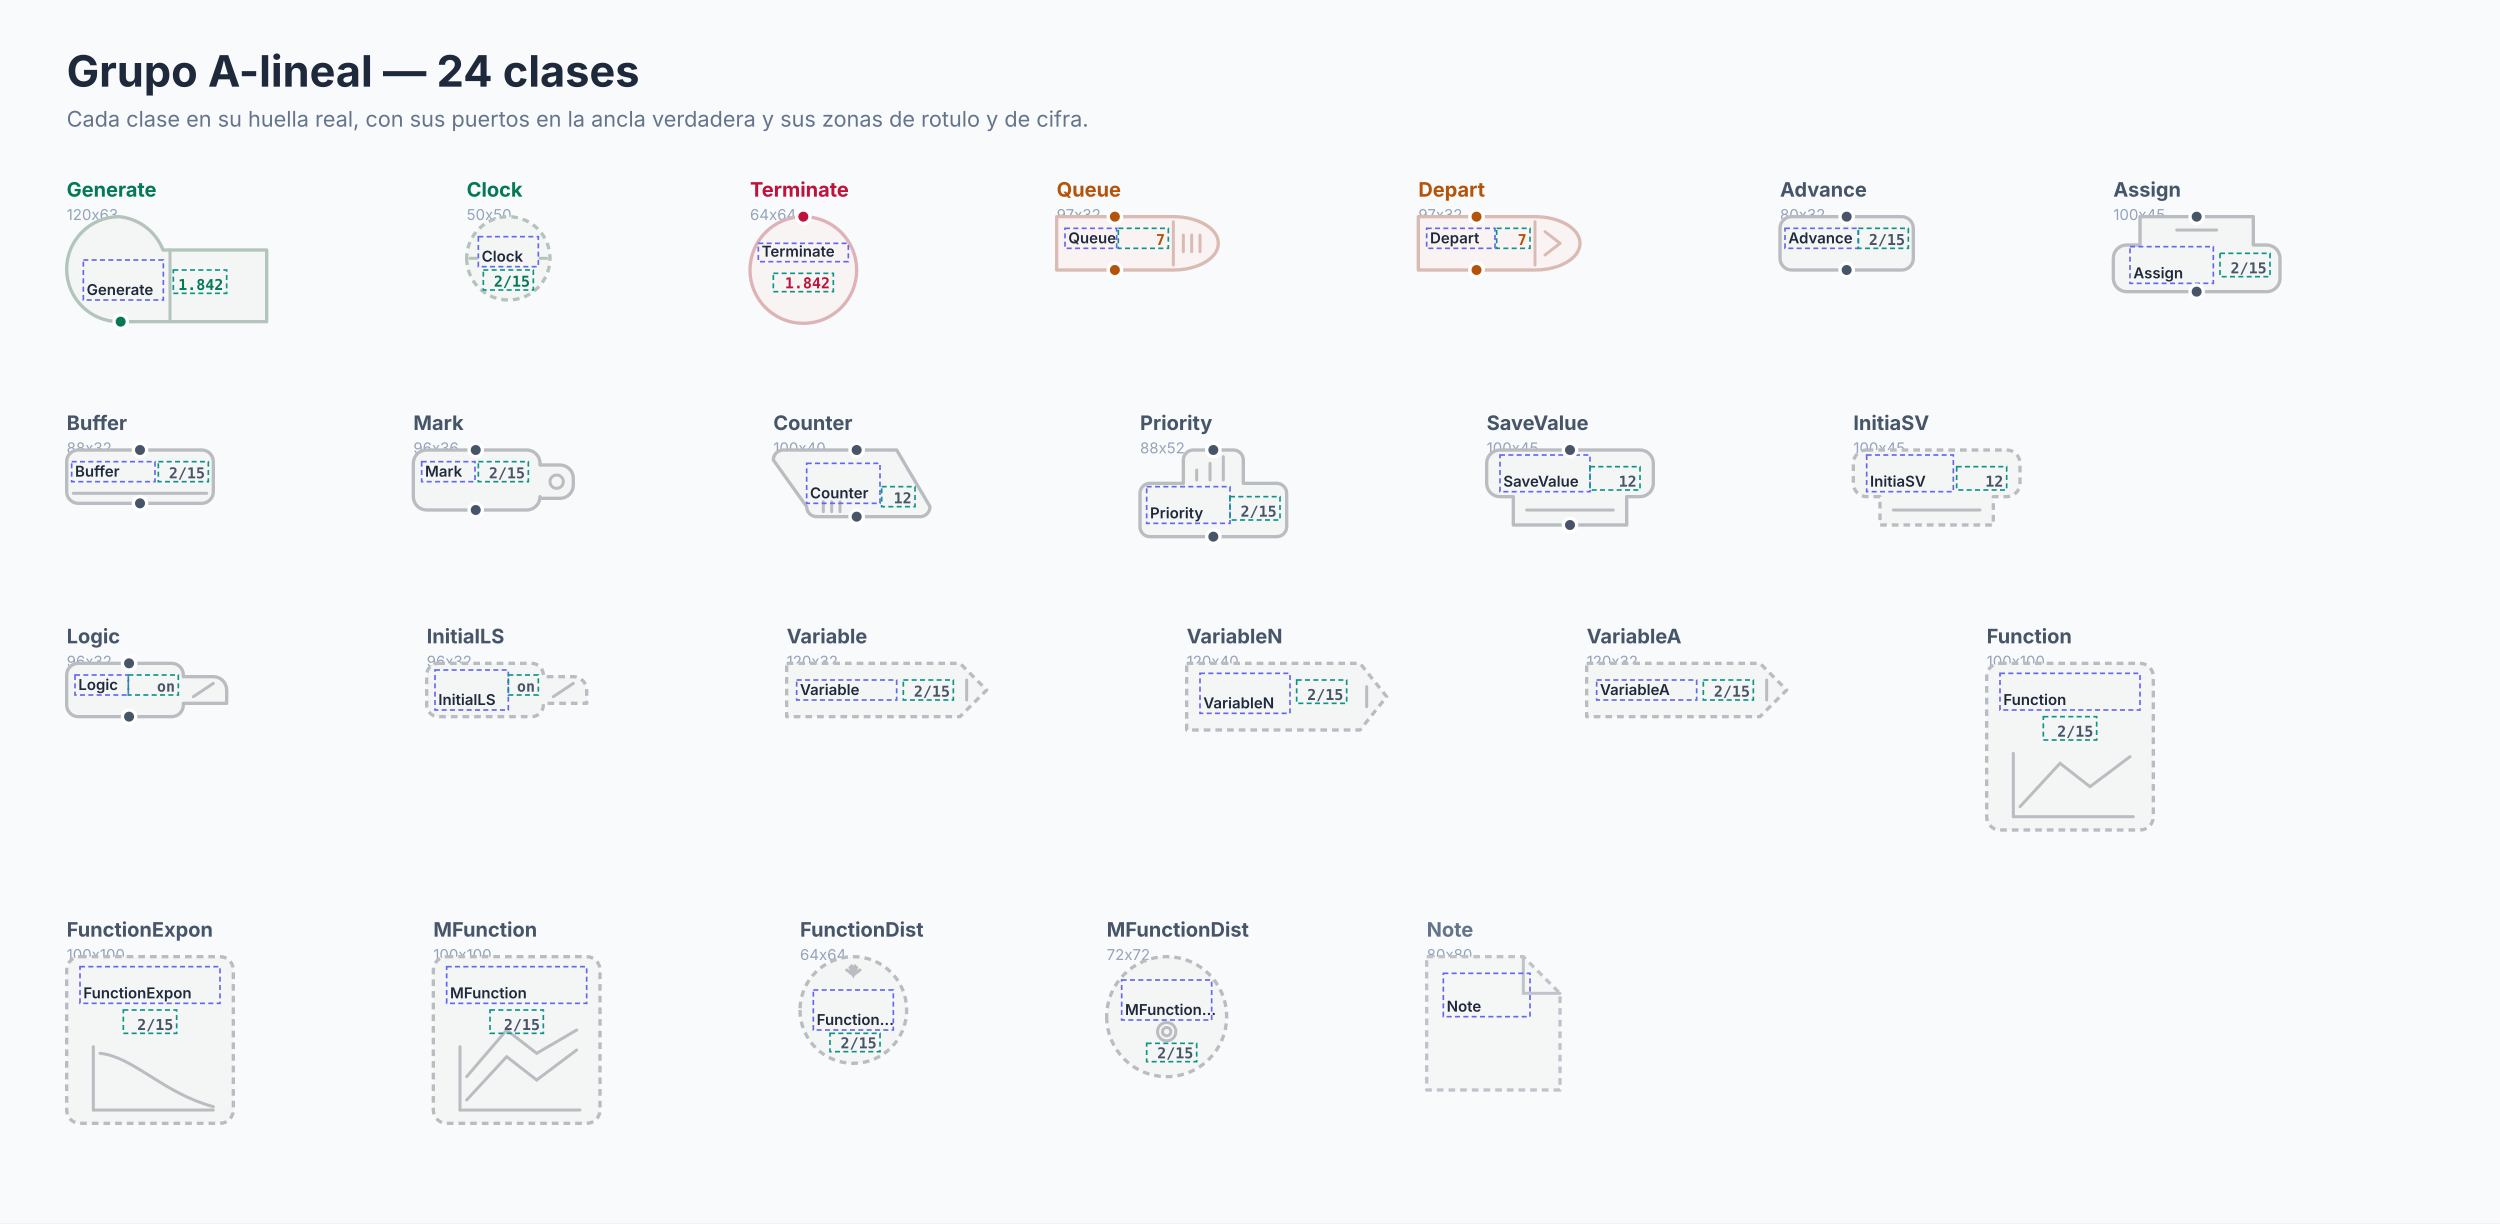
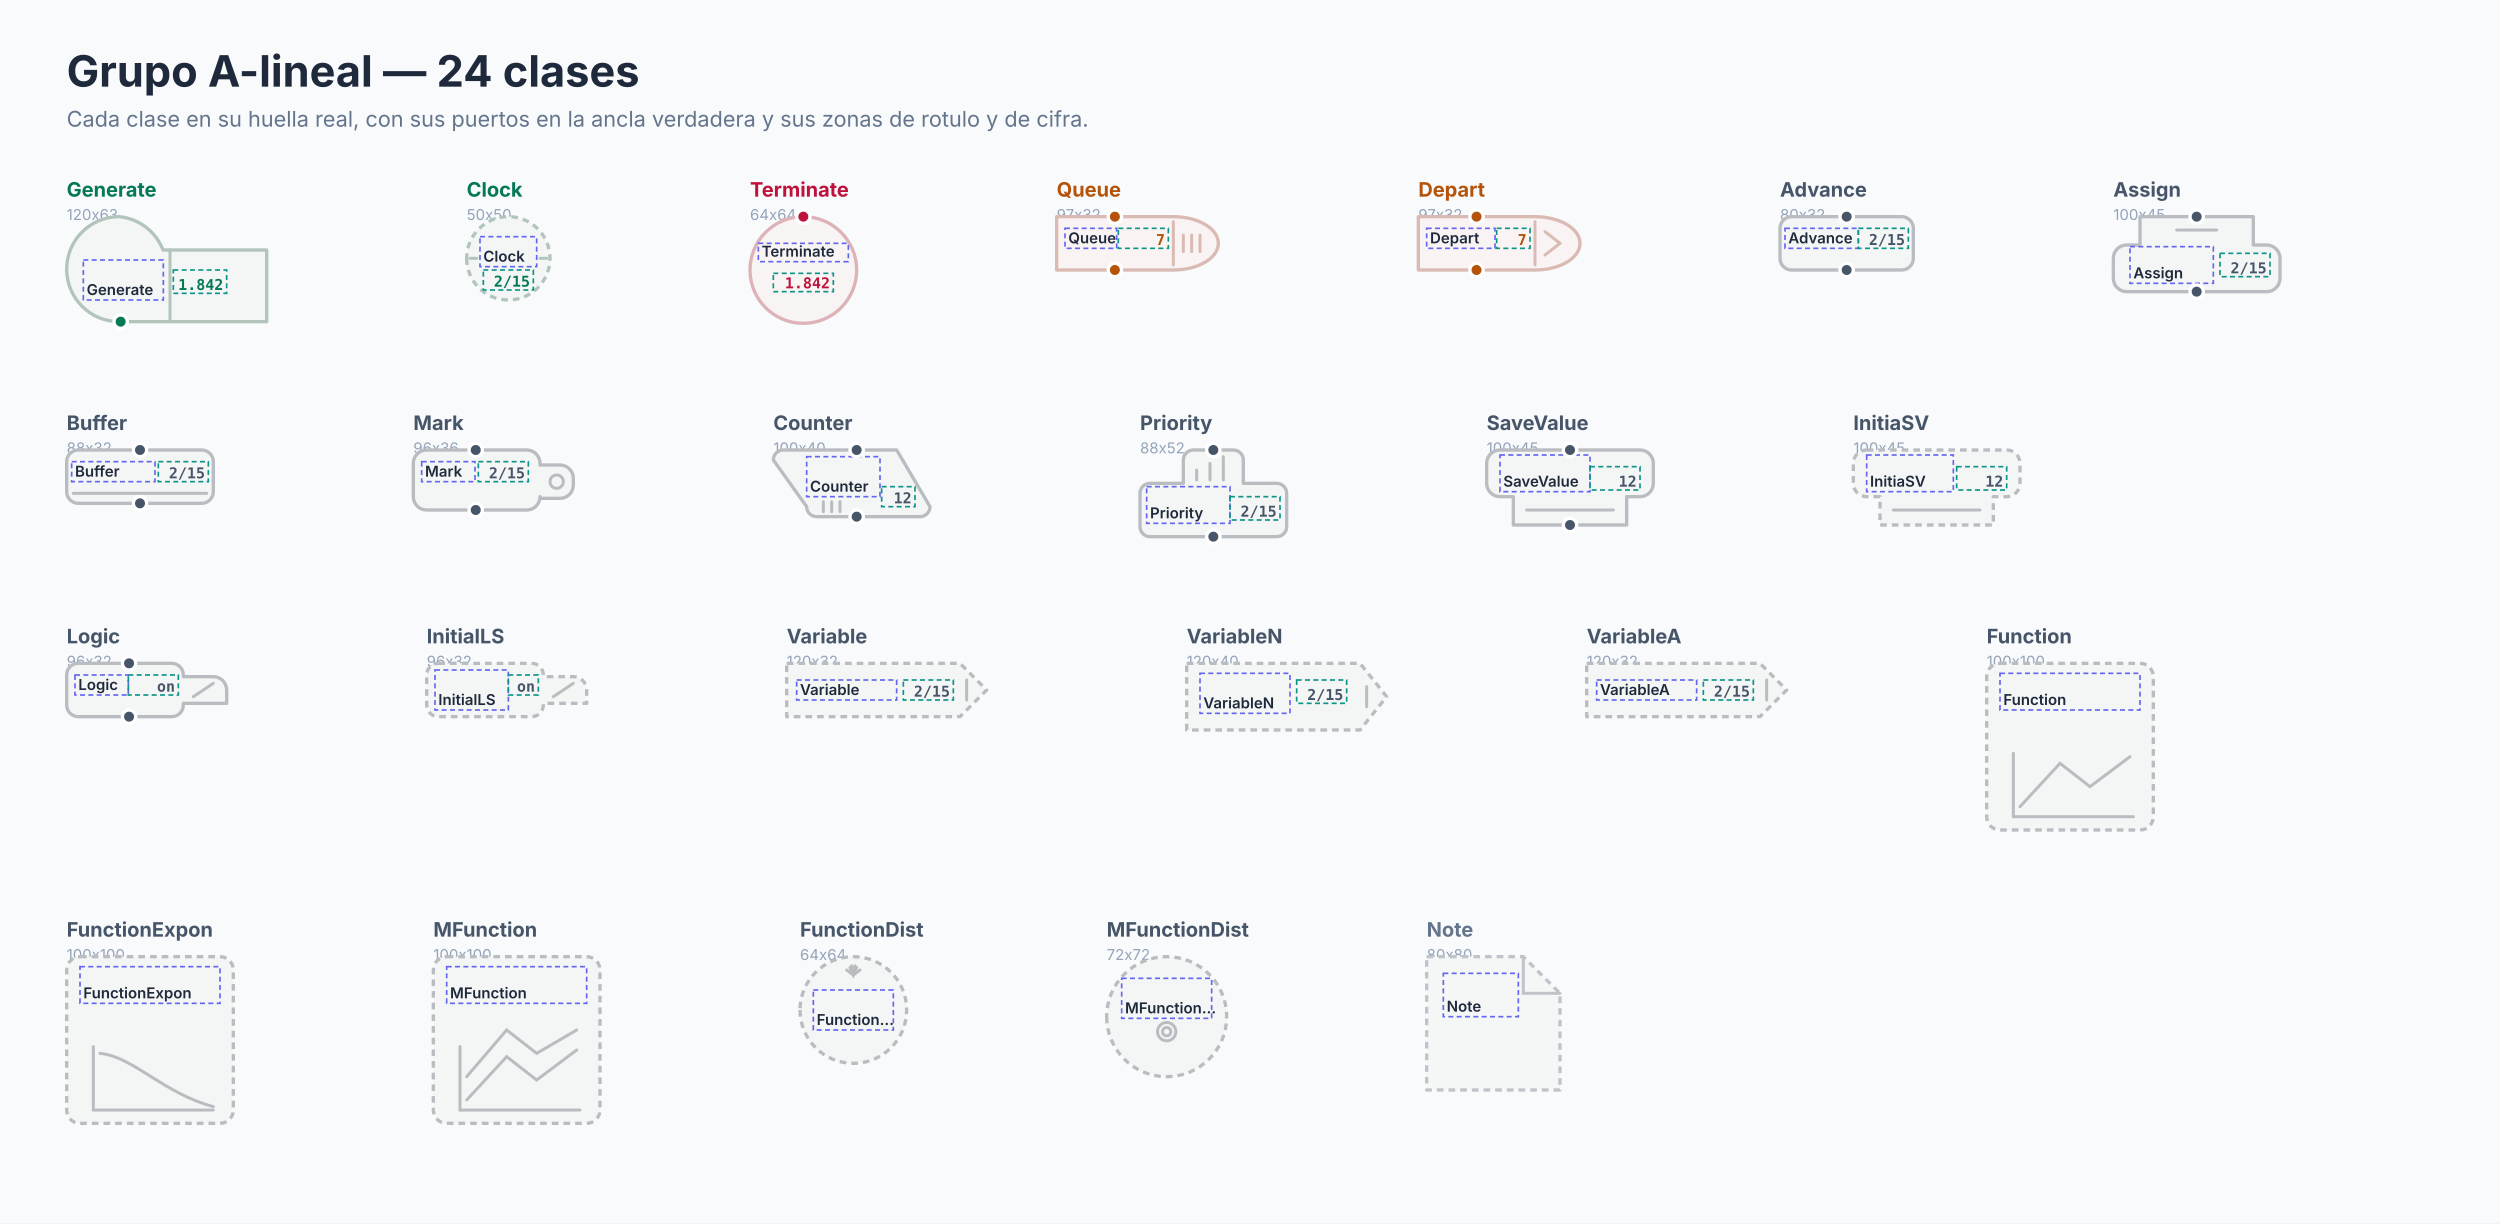
<svg xmlns="http://www.w3.org/2000/svg" width="1500" height="734" viewBox="0 0 1500 734">
  <rect width="100%" height="100%" fill="#F8FAFC" />
  <text x="40" y="52" font-family="Inter,sans-serif" font-size="26" font-weight="700" fill="#1E293B">Grupo A-lineal — 24 clases</text>
  <text x="40" y="76" font-family="Inter,sans-serif" font-size="13" fill="#64748B">Cada clase en su huella real, con sus puertos en la ancla verdadera y sus zonas de rotulo y de cifra.</text>
  <g transform="translate(40,130)">
    <text x="0" y="-12" font-family="Inter,sans-serif" font-size="12" font-weight="700" fill="#047857">Generate</text>
    <text x="0" y="2" font-family="Inter,sans-serif" font-size="9" fill="#94A3B8">120x63</text>
    <path d="M 31.5 0 A 31.5 31.5 0 0 1 57.83 20 L 120 20 L 120 63 L 31.5 63 A 31.5 31.5 0 0 1 31.5 0 Z" fill="#f3f6f5" stroke="#b3c4bc" stroke-width="2" stroke-linejoin="round" />
    <path d="M 62 20 L 62 63" fill="none" stroke="#b3c4bc" stroke-width="1.8" stroke-linecap="round" />
    <rect x="10.0" y="26.0" width="48.0" height="24.0" fill="none" stroke="#6366F1" stroke-width="1" stroke-dasharray="3 2" />
    <text x="12.0" y="47.0" font-family="Inter,sans-serif" font-size="9" font-weight="600" fill="#1E293B">Generate</text>
    <rect x="64.0" y="32.0" width="32.0" height="14.0" fill="none" stroke="#0D9488" stroke-width="1" stroke-dasharray="3 2" />
    <text x="94.0" y="44.0" text-anchor="end" font-family="monospace" font-size="9" font-weight="700" fill="#047857">1.842</text>
    <circle cx="32.4" cy="63.0" r="4" fill="#047857" stroke="#FFFFFF" stroke-width="2" />
  </g>
  <g transform="translate(280,130)">
    <text x="0" y="-12" font-family="Inter,sans-serif" font-size="12" font-weight="700" fill="#047857">Clock</text>
    <text x="0" y="2" font-family="Inter,sans-serif" font-size="9" fill="#94A3B8">50x50</text>
    <path d="M 0 25 A 25 25 0 1 0 50 25 A 25 25 0 1 0 0 25 Z" fill="#f3f6f5" stroke="#b3c4bc" stroke-width="2" stroke-linejoin="round" stroke-dasharray="4 3" />
    <path d="M 2 25 L 6 25" fill="none" stroke="#b3c4bc" stroke-width="1.8" stroke-linecap="round" />
    <path d="M 44 25 L 48 25" fill="none" stroke="#b3c4bc" stroke-width="1.8" stroke-linecap="round" />
-     <rect x="7.0" y="12.0" width="36.0" height="18.0" fill="none" stroke="#6366F1" stroke-width="1" stroke-dasharray="3 2" />
-     <text x="9.0" y="27.0" font-family="Inter,sans-serif" font-size="9" font-weight="600" fill="#1E293B">Clock</text>
+     <rect x="8.0" y="12.0" width="34.0" height="18.0" fill="none" stroke="#6366F1" stroke-width="1" stroke-dasharray="3 2" />
+     <text x="10.0" y="27.0" font-family="Inter,sans-serif" font-size="9" font-weight="600" fill="#1E293B">Clock</text>
    <rect x="10.0" y="32.0" width="30.0" height="12.0" fill="none" stroke="#0D9488" stroke-width="1" stroke-dasharray="3 2" />
    <text x="38.0" y="42.0" text-anchor="end" font-family="monospace" font-size="9" font-weight="700" fill="#047857">2/15</text>
  </g>
  <g transform="translate(450,130)">
    <text x="0" y="-12" font-family="Inter,sans-serif" font-size="12" font-weight="700" fill="#be123c">Terminate</text>
    <text x="0" y="2" font-family="Inter,sans-serif" font-size="9" fill="#94A3B8">64x64</text>
    <path d="M32 0 A32 32 0 1 1 32 64 A32 32 0 1 1 32 0 Z" fill="#f9f4f4" stroke="#deb3b7" stroke-width="2" stroke-linejoin="round" />
    <rect x="5.0" y="16.0" width="54.0" height="11.0" fill="none" stroke="#6366F1" stroke-width="1" stroke-dasharray="3 2" />
    <text x="7.0" y="24.0" font-family="Inter,sans-serif" font-size="9" font-weight="600" fill="#1E293B">Terminate</text>
    <rect x="14.0" y="34.0" width="36.0" height="11.0" fill="none" stroke="#0D9488" stroke-width="1" stroke-dasharray="3 2" />
    <text x="48.0" y="43.0" text-anchor="end" font-family="monospace" font-size="9" font-weight="700" fill="#be123c">1.842</text>
    <circle cx="32.0" cy="0.0" r="4" fill="#be123c" stroke="#FFFFFF" stroke-width="2" />
  </g>
  <g transform="translate(634,130)">
    <text x="0" y="-12" font-family="Inter,sans-serif" font-size="12" font-weight="700" fill="#b45309">Queue</text>
    <text x="0" y="2" font-family="Inter,sans-serif" font-size="9" fill="#94A3B8">97x32</text>
    <path d="M 0 0 H 70 A 27 16 0 0 1 70 32 L 0 32 Z" fill="#f9f4f3" stroke="#dabbb3" stroke-width="2" stroke-linejoin="round" />
    <path d="M 70 3 L 70 29" fill="none" stroke="#dabbb3" stroke-width="1.8" stroke-linecap="round" />
    <path d="M 76 11 L 76 21" fill="none" stroke="#dabbb3" stroke-width="1.8" stroke-linecap="round" />
    <path d="M 81 11 L 81 21" fill="none" stroke="#dabbb3" stroke-width="1.8" stroke-linecap="round" />
    <path d="M 86 11 L 86 21" fill="none" stroke="#dabbb3" stroke-width="1.8" stroke-linecap="round" />
    <rect x="5.0" y="7.0" width="31.0" height="12.0" fill="none" stroke="#6366F1" stroke-width="1" stroke-dasharray="3 2" />
    <text x="7.0" y="16.0" font-family="Inter,sans-serif" font-size="9" font-weight="600" fill="#1E293B">Queue</text>
    <rect x="37.0" y="7.0" width="30.0" height="12.0" fill="none" stroke="#0D9488" stroke-width="1" stroke-dasharray="3 2" />
    <text x="65.0" y="17.0" text-anchor="end" font-family="monospace" font-size="9" font-weight="700" fill="#b45309">7</text>
    <circle cx="34.92" cy="0.0" r="4" fill="#b45309" stroke="#FFFFFF" stroke-width="2" />
    <circle cx="34.92" cy="32.0" r="4" fill="#b45309" stroke="#FFFFFF" stroke-width="2" />
  </g>
  <g transform="translate(851,130)">
    <text x="0" y="-12" font-family="Inter,sans-serif" font-size="12" font-weight="700" fill="#b45309">Depart</text>
    <text x="0" y="2" font-family="Inter,sans-serif" font-size="9" fill="#94A3B8">97x32</text>
    <path d="M 0 0 H 70 A 27 16 0 0 1 70 32 L 0 32 Z" fill="#f9f4f3" stroke="#dabbb3" stroke-width="2" stroke-linejoin="round" />
    <path d="M 70 3 L 70 29" fill="none" stroke="#dabbb3" stroke-width="1.8" stroke-linecap="round" />
    <path d="M 76 9 L 85 16" fill="none" stroke="#dabbb3" stroke-width="1.8" stroke-linecap="round" />
    <path d="M 76 23 L 85 16" fill="none" stroke="#dabbb3" stroke-width="1.8" stroke-linecap="round" />
    <rect x="5.0" y="7.0" width="41.0" height="12.0" fill="none" stroke="#6366F1" stroke-width="1" stroke-dasharray="3 2" />
    <text x="7.0" y="16.0" font-family="Inter,sans-serif" font-size="9" font-weight="600" fill="#1E293B">Depart</text>
    <rect x="47.0" y="7.0" width="20.0" height="12.0" fill="none" stroke="#0D9488" stroke-width="1" stroke-dasharray="3 2" />
    <text x="65.0" y="17.0" text-anchor="end" font-family="monospace" font-size="9" font-weight="700" fill="#b45309">7</text>
    <circle cx="34.92" cy="0.0" r="4" fill="#b45309" stroke="#FFFFFF" stroke-width="2" />
    <circle cx="34.92" cy="32.0" r="4" fill="#b45309" stroke="#FFFFFF" stroke-width="2" />
  </g>
  <g transform="translate(1068,130)">
    <text x="0" y="-12" font-family="Inter,sans-serif" font-size="12" font-weight="700" fill="#475569">Advance</text>
    <text x="0" y="2" font-family="Inter,sans-serif" font-size="9" fill="#94A3B8">80x32</text>
    <path d="M 7 0 H 73 A 7 7 0 0 1 80 7 V 25 A 7 7 0 0 1 73 32 H 7 A 7 7 0 0 1 0 25 V 7 A 7 7 0 0 1 7 0 Z" fill="#f4f5f5" stroke="#b9bcc0" stroke-width="2" stroke-linejoin="round" />
    <rect x="3.0" y="7.0" width="44.0" height="12.0" fill="none" stroke="#6366F1" stroke-width="1" stroke-dasharray="3 2" />
    <text x="5.0" y="16.0" font-family="Inter,sans-serif" font-size="9" font-weight="600" fill="#1E293B">Advance</text>
    <rect x="47.0" y="7.0" width="30.0" height="12.0" fill="none" stroke="#0D9488" stroke-width="1" stroke-dasharray="3 2" />
    <text x="75.0" y="17.0" text-anchor="end" font-family="monospace" font-size="9" font-weight="700" fill="#475569">2/15</text>
    <circle cx="40.0" cy="0.0" r="4" fill="#475569" stroke="#FFFFFF" stroke-width="2" />
    <circle cx="40.0" cy="32.0" r="4" fill="#475569" stroke="#FFFFFF" stroke-width="2" />
  </g>
  <g transform="translate(1268,130)">
    <text x="0" y="-12" font-family="Inter,sans-serif" font-size="12" font-weight="700" fill="#475569">Assign</text>
    <text x="0" y="2" font-family="Inter,sans-serif" font-size="9" fill="#94A3B8">100x45</text>
    <path d="M 16 0 H 84 V 17 H 92 A 8 8 0 0 1 100 25 V 37 A 8 8 0 0 1 92 45 H 8 A 8 8 0 0 1 0 37 V 25 A 8 8 0 0 1 8 17 H 16 Z" fill="#f4f5f5" stroke="#b9bcc0" stroke-width="2" stroke-linejoin="round" />
    <path d="M 38 8 L 62 8" fill="none" stroke="#b9bcc0" stroke-width="1.8" stroke-linecap="round" />
    <rect x="10.0" y="18.0" width="50.0" height="22.0" fill="none" stroke="#6366F1" stroke-width="1" stroke-dasharray="3 2" />
    <text x="12.0" y="37.0" font-family="Inter,sans-serif" font-size="9" font-weight="600" fill="#1E293B">Assign</text>
    <rect x="64.0" y="22.0" width="30.0" height="14.0" fill="none" stroke="#0D9488" stroke-width="1" stroke-dasharray="3 2" />
    <text x="92.0" y="34.0" text-anchor="end" font-family="monospace" font-size="9" font-weight="700" fill="#475569">2/15</text>
    <circle cx="50.0" cy="0.0" r="4" fill="#475569" stroke="#FFFFFF" stroke-width="2" />
    <circle cx="50.0" cy="45.0" r="4" fill="#475569" stroke="#FFFFFF" stroke-width="2" />
  </g>
  <g transform="translate(40,270)">
    <text x="0" y="-12" font-family="Inter,sans-serif" font-size="12" font-weight="700" fill="#475569">Buffer</text>
    <text x="0" y="2" font-family="Inter,sans-serif" font-size="9" fill="#94A3B8">88x32</text>
    <path d="M 7 0 H 81 A 7 7 0 0 1 88 7 V 25 A 7 7 0 0 1 81 32 H 7 A 7 7 0 0 1 0 25 V 7 A 7 7 0 0 1 7 0 Z" fill="#f4f5f5" stroke="#b9bcc0" stroke-width="2" stroke-linejoin="round" />
    <path d="M 4 26 L 84 26" fill="none" stroke="#b9bcc0" stroke-width="1.8" stroke-linecap="round" />
    <rect x="3.0" y="7.0" width="50.0" height="12.0" fill="none" stroke="#6366F1" stroke-width="1" stroke-dasharray="3 2" />
    <text x="5.0" y="16.0" font-family="Inter,sans-serif" font-size="9" font-weight="600" fill="#1E293B">Buffer</text>
    <rect x="55.0" y="7.0" width="30.0" height="12.0" fill="none" stroke="#0D9488" stroke-width="1" stroke-dasharray="3 2" />
    <text x="83.0" y="17.0" text-anchor="end" font-family="monospace" font-size="9" font-weight="700" fill="#475569">2/15</text>
    <circle cx="44.0" cy="0.0" r="4" fill="#475569" stroke="#FFFFFF" stroke-width="2" />
    <circle cx="44.0" cy="32.0" r="4" fill="#475569" stroke="#FFFFFF" stroke-width="2" />
  </g>
  <g transform="translate(248,270)">
    <text x="0" y="-12" font-family="Inter,sans-serif" font-size="12" font-weight="700" fill="#475569">Mark</text>
    <text x="0" y="2" font-family="Inter,sans-serif" font-size="9" fill="#94A3B8">96x36</text>
    <path d="M 8 0 H 68 A 8 8 0 0 1 76 8 V 9 H 88 A 8 8 0 0 1 96 17 V 21 A 8 8 0 0 1 88 29 H 76 V 28 A 8 8 0 0 1 68 36 H 8 A 8 8 0 0 1 0 28 V 8 A 8 8 0 0 1 8 0 Z" fill="#f4f5f5" stroke="#b9bcc0" stroke-width="2" stroke-linejoin="round" />
    <path d="M 82 19 A 4 4 0 1 0 90 19 A 4 4 0 1 0 82 19 Z" fill="none" stroke="#b9bcc0" stroke-width="1.8" stroke-linecap="round" />
    <rect x="5.0" y="7.0" width="32.0" height="12.0" fill="none" stroke="#6366F1" stroke-width="1" stroke-dasharray="3 2" />
    <text x="7.0" y="16.0" font-family="Inter,sans-serif" font-size="9" font-weight="600" fill="#1E293B">Mark</text>
    <rect x="39.0" y="7.0" width="30.0" height="12.0" fill="none" stroke="#0D9488" stroke-width="1" stroke-dasharray="3 2" />
    <text x="67.0" y="17.0" text-anchor="end" font-family="monospace" font-size="9" font-weight="700" fill="#475569">2/15</text>
    <circle cx="37.44" cy="0.0" r="4" fill="#475569" stroke="#FFFFFF" stroke-width="2" />
    <circle cx="37.44" cy="36.0" r="4" fill="#475569" stroke="#FFFFFF" stroke-width="2" />
  </g>
  <g transform="translate(464,270)">
    <text x="0" y="-12" font-family="Inter,sans-serif" font-size="12" font-weight="700" fill="#475569">Counter</text>
    <text x="0" y="2" font-family="Inter,sans-serif" font-size="9" fill="#94A3B8">100x40</text>
    <path d="M 6 0 H 74 L 94 34 A 6 6 0 0 1 88 40 H 26 A 6 6 0 0 1 20 34 L 0 6 A 6 6 0 0 1 6 0 Z" fill="#f4f5f5" stroke="#b9bcc0" stroke-width="2" stroke-linejoin="round" />
    <path d="M 30 31 L 30 37" fill="none" stroke="#b9bcc0" stroke-width="1.8" stroke-linecap="round" />
    <path d="M 35 31 L 35 37" fill="none" stroke="#b9bcc0" stroke-width="1.8" stroke-linecap="round" />
    <path d="M 40 31 L 40 37" fill="none" stroke="#b9bcc0" stroke-width="1.8" stroke-linecap="round" />
-     <rect x="20.0" y="8.0" width="44.0" height="24.0" fill="none" stroke="#6366F1" stroke-width="1" stroke-dasharray="3 2" />
-     <text x="22.0" y="29.0" font-family="Inter,sans-serif" font-size="9" font-weight="600" fill="#1E293B">Counter</text>
+     <rect x="20.0" y="4.0" width="44.0" height="24.0" fill="none" stroke="#6366F1" stroke-width="1" stroke-dasharray="3 2" />
+     <text x="22.0" y="25.0" font-family="Inter,sans-serif" font-size="9" font-weight="600" fill="#1E293B">Counter</text>
    <rect x="65.0" y="22.0" width="20.0" height="12.0" fill="none" stroke="#0D9488" stroke-width="1" stroke-dasharray="3 2" />
    <text x="83.0" y="32.0" text-anchor="end" font-family="monospace" font-size="9" font-weight="700" fill="#475569">12</text>
    <circle cx="50.0" cy="0.0" r="4" fill="#475569" stroke="#FFFFFF" stroke-width="2" />
    <circle cx="50.0" cy="40.0" r="4" fill="#475569" stroke="#FFFFFF" stroke-width="2" />
  </g>
  <g transform="translate(684,270)">
    <text x="0" y="-12" font-family="Inter,sans-serif" font-size="12" font-weight="700" fill="#475569">Priority</text>
    <text x="0" y="2" font-family="Inter,sans-serif" font-size="9" fill="#94A3B8">88x52</text>
    <path d="M 32 0 H 56 A 6 6 0 0 1 62 6 V 20 H 82 A 6 6 0 0 1 88 26 V 46 A 6 6 0 0 1 82 52 H 6 A 6 6 0 0 1 0 46 V 26 A 6 6 0 0 1 6 20 H 26 V 6 A 6 6 0 0 1 32 0 Z" fill="#f4f5f5" stroke="#b9bcc0" stroke-width="2" stroke-linejoin="round" />
    <path d="M 34 12 L 34 18" fill="none" stroke="#b9bcc0" stroke-width="1.8" stroke-linecap="round" />
    <path d="M 42 8 L 42 18" fill="none" stroke="#b9bcc0" stroke-width="1.8" stroke-linecap="round" />
    <path d="M 50 4 L 50 18" fill="none" stroke="#b9bcc0" stroke-width="1.8" stroke-linecap="round" />
    <rect x="4.0" y="22.0" width="50.0" height="22.0" fill="none" stroke="#6366F1" stroke-width="1" stroke-dasharray="3 2" />
    <text x="6.0" y="41.0" font-family="Inter,sans-serif" font-size="9" font-weight="600" fill="#1E293B">Priority</text>
    <rect x="54.0" y="28.0" width="30.0" height="14.0" fill="none" stroke="#0D9488" stroke-width="1" stroke-dasharray="3 2" />
    <text x="82.0" y="40.0" text-anchor="end" font-family="monospace" font-size="9" font-weight="700" fill="#475569">2/15</text>
    <circle cx="44.0" cy="0.0" r="4" fill="#475569" stroke="#FFFFFF" stroke-width="2" />
    <circle cx="44.0" cy="52.0" r="4" fill="#475569" stroke="#FFFFFF" stroke-width="2" />
  </g>
  <g transform="translate(892,270)">
    <text x="0" y="-12" font-family="Inter,sans-serif" font-size="12" font-weight="700" fill="#475569">SaveValue</text>
    <text x="0" y="2" font-family="Inter,sans-serif" font-size="9" fill="#94A3B8">100x45</text>
    <path d="M 8 0 H 92 A 8 8 0 0 1 100 8 V 20 A 8 8 0 0 1 92 28 H 84 V 45 H 16 V 28 H 8 A 8 8 0 0 1 0 20 V 8 A 8 8 0 0 1 8 0 Z" fill="#f4f5f5" stroke="#b9bcc0" stroke-width="2" stroke-linejoin="round" />
    <path d="M 24 36 L 76 36" fill="none" stroke="#b9bcc0" stroke-width="1.8" stroke-linecap="round" />
    <rect x="8.0" y="3.0" width="54.0" height="22.0" fill="none" stroke="#6366F1" stroke-width="1" stroke-dasharray="3 2" />
    <text x="10.0" y="22.0" font-family="Inter,sans-serif" font-size="9" font-weight="600" fill="#1E293B">SaveValue</text>
    <rect x="62.0" y="10.0" width="30.0" height="14.0" fill="none" stroke="#0D9488" stroke-width="1" stroke-dasharray="3 2" />
    <text x="90.0" y="22.0" text-anchor="end" font-family="monospace" font-size="9" font-weight="700" fill="#475569">12</text>
    <circle cx="50.0" cy="0.0" r="4" fill="#475569" stroke="#FFFFFF" stroke-width="2" />
    <circle cx="50.0" cy="45.0" r="4" fill="#475569" stroke="#FFFFFF" stroke-width="2" />
  </g>
  <g transform="translate(1112,270)">
    <text x="0" y="-12" font-family="Inter,sans-serif" font-size="12" font-weight="700" fill="#475569">InitiaSV</text>
    <text x="0" y="2" font-family="Inter,sans-serif" font-size="9" fill="#94A3B8">100x45</text>
    <path d="M 8 0 H 92 A 8 8 0 0 1 100 8 V 20 A 8 8 0 0 1 92 28 H 84 V 45 H 16 V 28 H 8 A 8 8 0 0 1 0 20 V 8 A 8 8 0 0 1 8 0 Z" fill="#f4f5f5" stroke="#b9bcc0" stroke-width="2" stroke-linejoin="round" stroke-dasharray="4 3" />
    <path d="M 24 36 L 76 36" fill="none" stroke="#b9bcc0" stroke-width="1.8" stroke-linecap="round" />
    <rect x="8.0" y="3.0" width="52.0" height="22.0" fill="none" stroke="#6366F1" stroke-width="1" stroke-dasharray="3 2" />
    <text x="10.0" y="22.0" font-family="Inter,sans-serif" font-size="9" font-weight="600" fill="#1E293B">InitiaSV</text>
    <rect x="62.0" y="10.0" width="30.0" height="14.0" fill="none" stroke="#0D9488" stroke-width="1" stroke-dasharray="3 2" />
    <text x="90.0" y="22.0" text-anchor="end" font-family="monospace" font-size="9" font-weight="700" fill="#475569">12</text>
  </g>
  <g transform="translate(40,398)">
    <text x="0" y="-12" font-family="Inter,sans-serif" font-size="12" font-weight="700" fill="#475569">Logic</text>
    <text x="0" y="2" font-family="Inter,sans-serif" font-size="9" fill="#94A3B8">96x32</text>
    <path d="M 7 0 H 63 A 7 7 0 0 1 70 7 V 8 H 88 A 8 8 0 0 1 96 16 V 24 H 70 V 25 A 7 7 0 0 1 63 32 H 7 A 7 7 0 0 1 0 25 V 7 A 7 7 0 0 1 7 0 Z" fill="#f4f5f5" stroke="#b9bcc0" stroke-width="2" stroke-linejoin="round" />
    <path d="M 76 20 L 88 12" fill="none" stroke="#b9bcc0" stroke-width="1.8" stroke-linecap="round" />
    <rect x="5.0" y="7.0" width="32.0" height="12.0" fill="none" stroke="#6366F1" stroke-width="1" stroke-dasharray="3 2" />
    <text x="7.0" y="16.0" font-family="Inter,sans-serif" font-size="9" font-weight="600" fill="#1E293B">Logic</text>
    <rect x="37.0" y="7.0" width="30.0" height="12.0" fill="none" stroke="#0D9488" stroke-width="1" stroke-dasharray="3 2" />
    <text x="65.0" y="17.0" text-anchor="end" font-family="monospace" font-size="9" font-weight="700" fill="#475569">on</text>
    <circle cx="37.44" cy="0.0" r="4" fill="#475569" stroke="#FFFFFF" stroke-width="2" />
    <circle cx="37.44" cy="32.0" r="4" fill="#475569" stroke="#FFFFFF" stroke-width="2" />
  </g>
  <g transform="translate(256,398)">
    <text x="0" y="-12" font-family="Inter,sans-serif" font-size="12" font-weight="700" fill="#475569">InitialLS</text>
    <text x="0" y="2" font-family="Inter,sans-serif" font-size="9" fill="#94A3B8">96x32</text>
    <path d="M 7 0 H 63 A 7 7 0 0 1 70 7 V 8 H 88 A 8 8 0 0 1 96 16 V 24 H 70 V 25 A 7 7 0 0 1 63 32 H 7 A 7 7 0 0 1 0 25 V 7 A 7 7 0 0 1 7 0 Z" fill="#f4f5f5" stroke="#b9bcc0" stroke-width="2" stroke-linejoin="round" stroke-dasharray="4 3" />
    <path d="M 76 20 L 88 12" fill="none" stroke="#b9bcc0" stroke-width="1.8" stroke-linecap="round" />
    <rect x="5.0" y="4.0" width="44.0" height="24.0" fill="none" stroke="#6366F1" stroke-width="1" stroke-dasharray="3 2" />
    <text x="7.0" y="25.0" font-family="Inter,sans-serif" font-size="9" font-weight="600" fill="#1E293B">InitialLS</text>
    <rect x="49.0" y="7.0" width="18.0" height="12.0" fill="none" stroke="#0D9488" stroke-width="1" stroke-dasharray="3 2" />
    <text x="65.0" y="17.0" text-anchor="end" font-family="monospace" font-size="9" font-weight="700" fill="#475569">on</text>
  </g>
  <g transform="translate(472,398)">
    <text x="0" y="-12" font-family="Inter,sans-serif" font-size="12" font-weight="700" fill="#475569">Variable</text>
    <text x="0" y="2" font-family="Inter,sans-serif" font-size="9" fill="#94A3B8">120x32</text>
    <path d="M 0 0 H 104 L 120 16 L 104 32 H 0 Z" fill="#f4f5f5" stroke="#b9bcc0" stroke-width="2" stroke-linejoin="round" stroke-dasharray="4 3" />
    <path d="M 108 10 L 108 22" fill="none" stroke="#b9bcc0" stroke-width="1.8" stroke-linecap="round" />
    <rect x="6.0" y="10.0" width="60.0" height="12.0" fill="none" stroke="#6366F1" stroke-width="1" stroke-dasharray="3 2" />
    <text x="8.0" y="19.0" font-family="Inter,sans-serif" font-size="9" font-weight="600" fill="#1E293B">Variable</text>
    <rect x="70.0" y="10.0" width="30.0" height="12.0" fill="none" stroke="#0D9488" stroke-width="1" stroke-dasharray="3 2" />
    <text x="98.0" y="20.0" text-anchor="end" font-family="monospace" font-size="9" font-weight="700" fill="#475569">2/15</text>
  </g>
  <g transform="translate(712,398)">
    <text x="0" y="-12" font-family="Inter,sans-serif" font-size="12" font-weight="700" fill="#475569">VariableN</text>
    <text x="0" y="2" font-family="Inter,sans-serif" font-size="9" fill="#94A3B8">120x40</text>
    <path d="M 0 0 H 104 L 120 20 L 104 40 H 0 Z" fill="#f4f5f5" stroke="#b9bcc0" stroke-width="2" stroke-linejoin="round" stroke-dasharray="4 3" />
    <path d="M 108 14 L 108 26" fill="none" stroke="#b9bcc0" stroke-width="1.8" stroke-linecap="round" />
    <rect x="8.0" y="6.0" width="54.0" height="24.0" fill="none" stroke="#6366F1" stroke-width="1" stroke-dasharray="3 2" />
    <text x="10.0" y="27.0" font-family="Inter,sans-serif" font-size="9" font-weight="600" fill="#1E293B">VariableN</text>
    <rect x="66.0" y="10.0" width="30.0" height="14.0" fill="none" stroke="#0D9488" stroke-width="1" stroke-dasharray="3 2" />
    <text x="94.0" y="22.0" text-anchor="end" font-family="monospace" font-size="9" font-weight="700" fill="#475569">2/15</text>
  </g>
  <g transform="translate(952,398)">
    <text x="0" y="-12" font-family="Inter,sans-serif" font-size="12" font-weight="700" fill="#475569">VariableA</text>
    <text x="0" y="2" font-family="Inter,sans-serif" font-size="9" fill="#94A3B8">120x32</text>
    <path d="M 0 0 H 104 L 120 16 L 104 32 H 0 Z" fill="#f4f5f5" stroke="#b9bcc0" stroke-width="2" stroke-linejoin="round" stroke-dasharray="4 3" />
    <path d="M 108 10 L 108 22" fill="none" stroke="#b9bcc0" stroke-width="1.8" stroke-linecap="round" />
    <rect x="6.0" y="10.0" width="60.0" height="12.0" fill="none" stroke="#6366F1" stroke-width="1" stroke-dasharray="3 2" />
    <text x="8.0" y="19.0" font-family="Inter,sans-serif" font-size="9" font-weight="600" fill="#1E293B">VariableA</text>
    <rect x="70.0" y="10.0" width="30.0" height="12.0" fill="none" stroke="#0D9488" stroke-width="1" stroke-dasharray="3 2" />
    <text x="98.0" y="20.0" text-anchor="end" font-family="monospace" font-size="9" font-weight="700" fill="#475569">2/15</text>
  </g>
  <g transform="translate(1192,398)">
    <text x="0" y="-12" font-family="Inter,sans-serif" font-size="12" font-weight="700" fill="#475569">Function</text>
    <text x="0" y="2" font-family="Inter,sans-serif" font-size="9" fill="#94A3B8">100x100</text>
    <path d="M 8 0 H 92 A 8 8 0 0 1 100 8 V 92 A 8 8 0 0 1 92 100 H 8 A 8 8 0 0 1 0 92 V 8 A 8 8 0 0 1 8 0 Z" fill="#f4f5f5" stroke="#b9bcc0" stroke-width="2" stroke-linejoin="round" stroke-dasharray="4 3" />
    <path d="M 16 92 L 88 92" fill="none" stroke="#b9bcc0" stroke-width="1.8" stroke-linecap="round" />
    <path d="M 16 92 L 16 54" fill="none" stroke="#b9bcc0" stroke-width="1.8" stroke-linecap="round" />
    <path d="M 20 86 L 44 60 L 62 74 L 86 56" fill="none" stroke="#b9bcc0" stroke-width="1.8" stroke-linecap="round" />
    <rect x="8.0" y="6.0" width="84.0" height="22.0" fill="none" stroke="#6366F1" stroke-width="1" stroke-dasharray="3 2" />
    <text x="10.0" y="25.0" font-family="Inter,sans-serif" font-size="9" font-weight="600" fill="#1E293B">Function</text>
-     <rect x="34.0" y="32.0" width="32.0" height="14.0" fill="none" stroke="#0D9488" stroke-width="1" stroke-dasharray="3 2" />
-     <text x="64.0" y="44.0" text-anchor="end" font-family="monospace" font-size="9" font-weight="700" fill="#475569">2/15</text>
  </g>
  <g transform="translate(40,574)">
    <text x="0" y="-12" font-family="Inter,sans-serif" font-size="12" font-weight="700" fill="#475569">FunctionExpon</text>
    <text x="0" y="2" font-family="Inter,sans-serif" font-size="9" fill="#94A3B8">100x100</text>
    <path d="M 8 0 H 92 A 8 8 0 0 1 100 8 V 92 A 8 8 0 0 1 92 100 H 8 A 8 8 0 0 1 0 92 V 8 A 8 8 0 0 1 8 0 Z" fill="#f4f5f5" stroke="#b9bcc0" stroke-width="2" stroke-linejoin="round" stroke-dasharray="4 3" />
    <path d="M 16 92 L 88 92" fill="none" stroke="#b9bcc0" stroke-width="1.8" stroke-linecap="round" />
    <path d="M 16 92 L 16 54" fill="none" stroke="#b9bcc0" stroke-width="1.8" stroke-linecap="round" />
    <path d="M 20 58 C 40 60 58 82 88 90" fill="none" stroke="#b9bcc0" stroke-width="1.8" stroke-linecap="round" />
    <rect x="8.0" y="6.0" width="84.0" height="22.0" fill="none" stroke="#6366F1" stroke-width="1" stroke-dasharray="3 2" />
    <text x="10.0" y="25.0" font-family="Inter,sans-serif" font-size="9" font-weight="600" fill="#1E293B">FunctionExpon</text>
-     <rect x="34.0" y="32.0" width="32.0" height="14.0" fill="none" stroke="#0D9488" stroke-width="1" stroke-dasharray="3 2" />
-     <text x="64.0" y="44.0" text-anchor="end" font-family="monospace" font-size="9" font-weight="700" fill="#475569">2/15</text>
  </g>
  <g transform="translate(260,574)">
    <text x="0" y="-12" font-family="Inter,sans-serif" font-size="12" font-weight="700" fill="#475569">MFunction</text>
    <text x="0" y="2" font-family="Inter,sans-serif" font-size="9" fill="#94A3B8">100x100</text>
    <path d="M 8 0 H 92 A 8 8 0 0 1 100 8 V 92 A 8 8 0 0 1 92 100 H 8 A 8 8 0 0 1 0 92 V 8 A 8 8 0 0 1 8 0 Z" fill="#f4f5f5" stroke="#b9bcc0" stroke-width="2" stroke-linejoin="round" stroke-dasharray="4 3" />
    <path d="M 16 92 L 88 92" fill="none" stroke="#b9bcc0" stroke-width="1.8" stroke-linecap="round" />
    <path d="M 16 92 L 16 54" fill="none" stroke="#b9bcc0" stroke-width="1.8" stroke-linecap="round" />
    <path d="M 20 86 L 44 60 L 62 74 L 86 56" fill="none" stroke="#b9bcc0" stroke-width="1.8" stroke-linecap="round" />
    <path d="M 20 72 L 44 44 L 62 58 L 86 44" fill="none" stroke="#b9bcc0" stroke-width="1.8" stroke-linecap="round" />
    <rect x="8.0" y="6.0" width="84.0" height="22.0" fill="none" stroke="#6366F1" stroke-width="1" stroke-dasharray="3 2" />
    <text x="10.0" y="25.0" font-family="Inter,sans-serif" font-size="9" font-weight="600" fill="#1E293B">MFunction</text>
-     <rect x="34.0" y="32.0" width="32.0" height="14.0" fill="none" stroke="#0D9488" stroke-width="1" stroke-dasharray="3 2" />
-     <text x="64.0" y="44.0" text-anchor="end" font-family="monospace" font-size="9" font-weight="700" fill="#475569">2/15</text>
  </g>
  <g transform="translate(480,574)">
    <text x="0" y="-12" font-family="Inter,sans-serif" font-size="12" font-weight="700" fill="#475569">FunctionDist</text>
    <text x="0" y="2" font-family="Inter,sans-serif" font-size="9" fill="#94A3B8">64x64</text>
    <path d="M 0 32 A 32 32 0 1 0 64 32 A 32 32 0 1 0 0 32 Z" fill="#f4f5f5" stroke="#b9bcc0" stroke-width="2" stroke-linejoin="round" stroke-dasharray="4 3" />
    <path d="M 28 8 L 32 11 L 36 8" fill="none" stroke="#b9bcc0" stroke-width="1.8" stroke-linecap="round" />
    <path d="M 30 6.5 L 32 11 L 34 6.5" fill="none" stroke="#b9bcc0" stroke-width="1.8" stroke-linecap="round" />
    <path d="M 31 5.5 L 32 11 L 33 5.5" fill="none" stroke="#b9bcc0" stroke-width="1.8" stroke-linecap="round" />
    <rect x="8.0" y="20.0" width="48.0" height="24.0" fill="none" stroke="#6366F1" stroke-width="1" stroke-dasharray="3 2" />
    <text x="10.0" y="41.0" font-family="Inter,sans-serif" font-size="9" font-weight="600" fill="#1E293B">Function…</text>
-     <rect x="18.0" y="46.0" width="30.0" height="11.0" fill="none" stroke="#0D9488" stroke-width="1" stroke-dasharray="3 2" />
-     <text x="46.0" y="55.0" text-anchor="end" font-family="monospace" font-size="9" font-weight="700" fill="#475569">2/15</text>
  </g>
  <g transform="translate(664,574)">
    <text x="0" y="-12" font-family="Inter,sans-serif" font-size="12" font-weight="700" fill="#475569">MFunctionDist</text>
    <text x="0" y="2" font-family="Inter,sans-serif" font-size="9" fill="#94A3B8">72x72</text>
    <path d="M 0 36 A 36 36 0 1 0 72 36 A 36 36 0 1 0 0 36 Z" fill="#f4f5f5" stroke="#b9bcc0" stroke-width="2" stroke-linejoin="round" stroke-dasharray="4 3" />
    <path d="M 30.5 45 A 5.5 5.5 0 1 1 41.5 45 A 5.5 5.5 0 1 1 30.5 45 Z" fill="none" stroke="#b9bcc0" stroke-width="1.8" stroke-linecap="round" />
    <path d="M 33.5 45 A 2.5 2.5 0 1 1 38.5 45 A 2.5 2.5 0 1 1 33.5 45 Z" fill="none" stroke="#b9bcc0" stroke-width="1.8" stroke-linecap="round" />
-     <rect x="9.0" y="14.0" width="54.0" height="24.0" fill="none" stroke="#6366F1" stroke-width="1" stroke-dasharray="3 2" />
-     <text x="11.0" y="35.0" font-family="Inter,sans-serif" font-size="9" font-weight="600" fill="#1E293B">MFunction…</text>
-     <rect x="24.0" y="52.0" width="30.0" height="11.0" fill="none" stroke="#0D9488" stroke-width="1" stroke-dasharray="3 2" />
-     <text x="52.0" y="61.0" text-anchor="end" font-family="monospace" font-size="9" font-weight="700" fill="#475569">2/15</text>
+     <rect x="9.0" y="13.0" width="54.0" height="24.0" fill="none" stroke="#6366F1" stroke-width="1" stroke-dasharray="3 2" />
+     <text x="11.0" y="34.0" font-family="Inter,sans-serif" font-size="9" font-weight="600" fill="#1E293B">MFunction…</text>
  </g>
  <g transform="translate(856,574)">
    <text x="0" y="-12" font-family="Inter,sans-serif" font-size="12" font-weight="700" fill="#64748b">Note</text>
    <text x="0" y="2" font-family="Inter,sans-serif" font-size="9" fill="#94A3B8">80x80</text>
    <path d="M 0 0 H 58 L 80 22 V 80 H 0 Z" fill="#f5f6f6" stroke="#bfc3ca" stroke-width="2" stroke-linejoin="round" stroke-dasharray="4 3" />
    <path d="M 58 0 V 22 H 80" fill="none" stroke="#bfc3ca" stroke-width="1.8" stroke-linecap="round" />
-     <rect x="10.0" y="10.0" width="52.0" height="26.0" fill="none" stroke="#6366F1" stroke-width="1" stroke-dasharray="3 2" />
+     <rect x="10.0" y="10.0" width="45.0" height="26.0" fill="none" stroke="#6366F1" stroke-width="1" stroke-dasharray="3 2" />
    <text x="12.0" y="33.0" font-family="Inter,sans-serif" font-size="9" font-weight="600" fill="#1E293B">Note</text>
  </g>
</svg>
